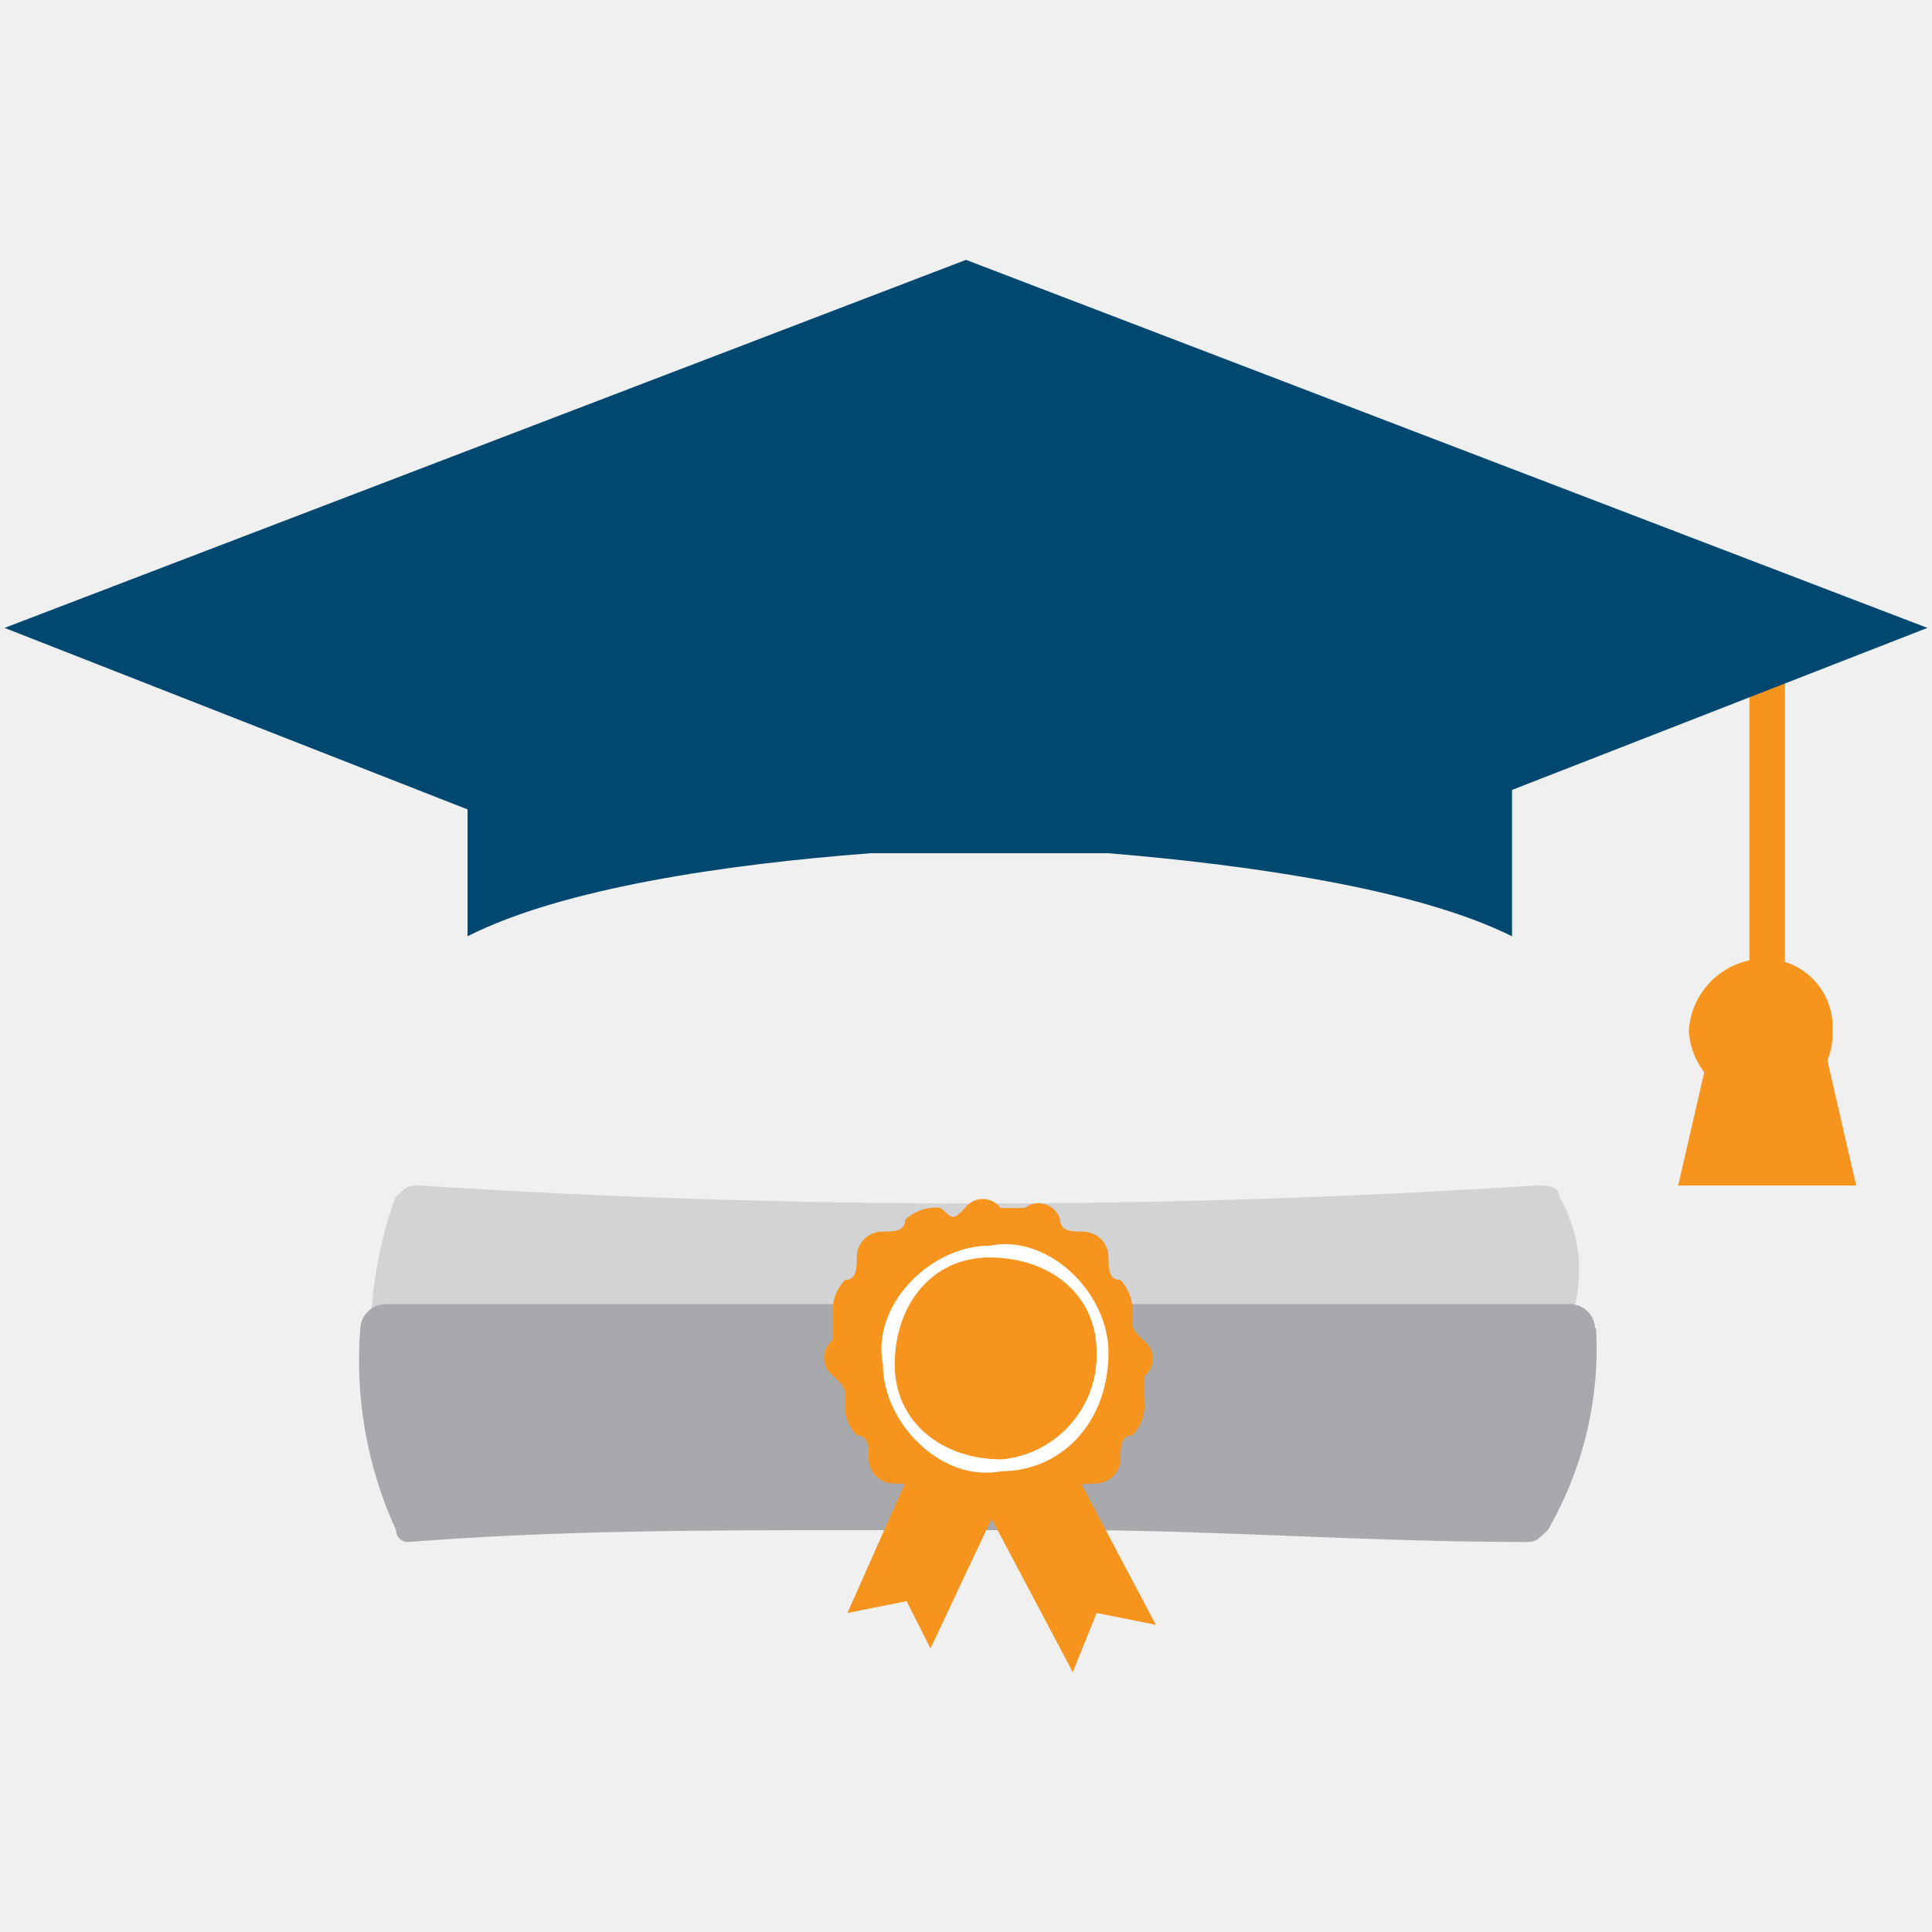
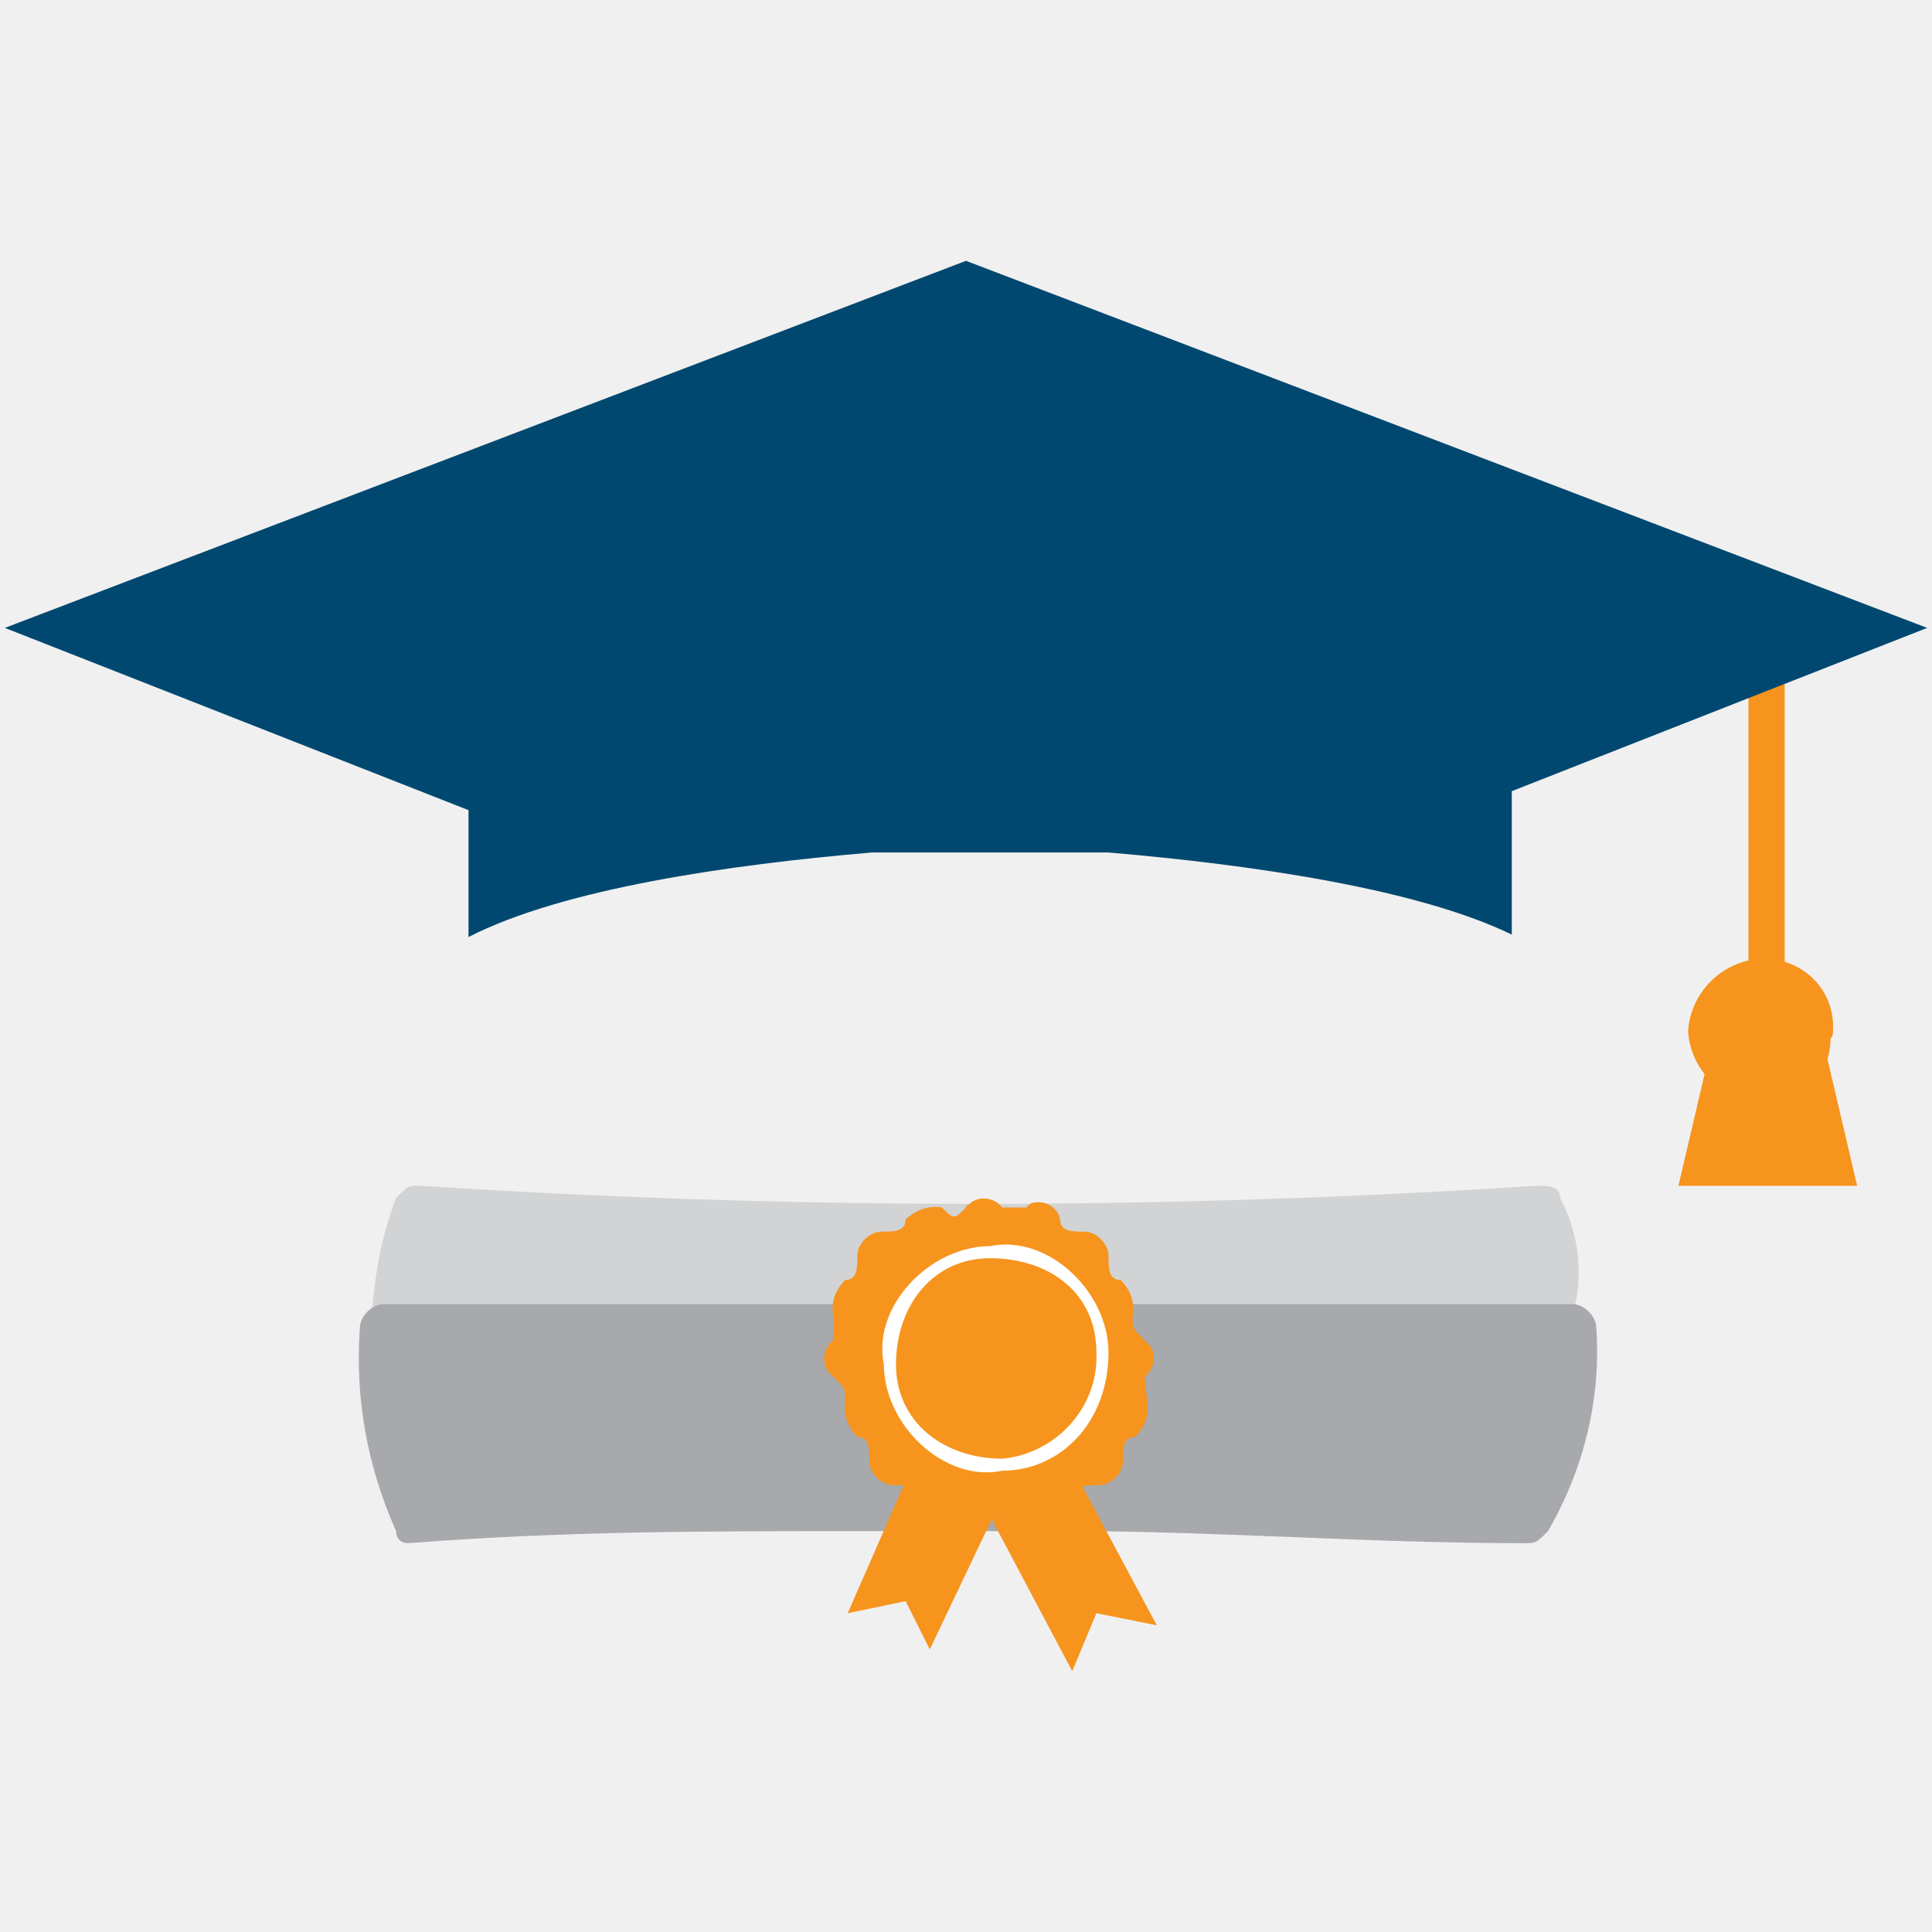
- <svg xmlns="http://www.w3.org/2000/svg" id="Layer_1" data-name="Layer 1" viewBox="0 0 80 80">
-   <defs>
-     <style>.cls-1,.cls-2{fill:#f7941d;}.cls-1,.cls-3,.cls-4,.cls-5,.cls-6{fill-rule:evenodd;}.cls-3{fill:#004870;}.cls-4{fill:#d1d3d4;}.cls-5{fill:#a7a9ac;}.cls-6{fill:#fff;}</style>
-   </defs>
-   <polygon class="cls-1" points="76.86 49.09 69.49 49.09 70.96 42.7 75.39 42.7 76.86 49.09" />
-   <rect class="cls-2" x="72.44" y="25.99" width="1.47" height="19.17" />
-   <path class="cls-1" d="M75.88,42.7a2.83,2.83,0,0,0-2.95-3,3.18,3.18,0,0,0-3,3,3.17,3.17,0,0,0,3,2.95,2.83,2.83,0,0,0,2.95-2.95Z" />
-   <path class="cls-3" d="M.19,26,40,10.76,79.81,26,59.66,33.86V28c0-4.43-10.32-6.39-19.66-6.39s-19.66,2-19.66,6.39v5.9Z" />
-   <path class="cls-3" d="M36.07,35.33H45.9c5.9.49,12.78,1.48,16.71,3.44V27.47c0-4.92-10.81-7.38-21.14-7.38-10.81,0-22.11,2.46-22.11,7.38v11.3c3.93-2,10.81-3,16.71-3.44Z" />
-   <path class="cls-4" d="M64.57,49.58c0-.49-.49-.49-1-.49a359.7,359.7,0,0,1-46.2,0c-.49,0-.49,0-1,.49a17.54,17.54,0,0,0-1,4.92,1.05,1.05,0,0,0,1,1H64.08a1.06,1.06,0,0,0,1-1,6,6,0,0,0-.5-4.92Z" />
-   <path class="cls-5" d="M66.05,55a1.05,1.05,0,0,0-1-1H44.91a1.05,1.05,0,0,0-1,1H37.54a1.05,1.05,0,0,0-1-1H15.92a1.06,1.06,0,0,0-1,1,16.82,16.82,0,0,0,1.48,8.36.48.48,0,0,0,.49.49h0c6.39-.49,12.29-.49,18.68-.49h8.84c5.9,0,12.29.49,18.68.49.49,0,.49,0,1-.49a15,15,0,0,0,2-8.36Z" />
-   <polygon class="cls-1" points="40.49 58.92 42.46 59.91 38.53 68.26 37.54 66.3 35.09 66.79 39.02 57.94 40.49 58.92" />
-   <polygon class="cls-1" points="41.47 59.91 40 60.89 44.42 69.24 45.41 66.79 47.86 67.28 43.44 58.92 41.47 59.91" />
-   <path class="cls-1" d="M47.37,57h0a.93.93,0,0,0,0-1.48h0c-.49-.49-.49-.49-.49-1h0A1.83,1.83,0,0,0,46.39,53h0c-.49,0-.49-.49-.49-1h0a1.06,1.06,0,0,0-1-1h0c-.49,0-1,0-1-.49h0a.93.93,0,0,0-1.47-.49h-1a.91.91,0,0,0-1.47,0h0c-.49.49-.49.49-1,0h0a1.82,1.82,0,0,0-1.48.49h0c0,.49-.49.49-1,.49h0a1.05,1.05,0,0,0-1,1h0c0,.49,0,1-.49,1h0a1.81,1.81,0,0,0-.5,1.48h0v1h0a.93.93,0,0,0,0,1.48h0c.5.49.5.49.5,1h0a1.8,1.8,0,0,0,.49,1.47h0c.49,0,.49.5.49,1h0a1.05,1.05,0,0,0,1,1h0c.49,0,1,0,1,.49h0a1,1,0,0,0,1.48.49h1a.93.93,0,0,0,1.48,0h0c.49-.49.49-.49,1,0h0a1.8,1.8,0,0,0,1.47-.49h0c0-.49.49-.49,1-.49h0a1.05,1.05,0,0,0,1-1h0c0-.49,0-1,.49-1h0a1.8,1.8,0,0,0,.49-1.47h0V57Z" />
-   <path class="cls-6" d="M45.9,56c0-2.45-2.46-4.91-4.92-4.42-2.45,0-4.91,2.46-4.42,4.92,0,2.45,2.46,4.91,4.91,4.42,2.46,0,4.43-2,4.43-4.92Z" />
-   <path class="cls-1" d="M45.41,56c0-2.45-2-3.93-4.43-3.93s-3.93,2-3.93,4.43,2,3.93,4.42,3.93A4.34,4.34,0,0,0,45.41,56Z" />
+ <svg xmlns="http://www.w3.org/2000/svg" version="1.1" id="Layer_1" x="0px" y="0px" viewBox="0 0 80 80" style="enable-background:new 0 0 80 80;" xml:space="preserve">
+   <style type="text/css">
+ 	.st0{fill-rule:evenodd;clip-rule:evenodd;fill:#F7941D;}
+ 	.st1{fill:#F7941D;}
+ 	.st2{fill-rule:evenodd;clip-rule:evenodd;fill:#004870;}
+ 	.st3{fill-rule:evenodd;clip-rule:evenodd;fill:#D1D3D4;}
+ 	.st4{fill-rule:evenodd;clip-rule:evenodd;fill:#A7A9AC;}
+ 	.st5{fill-rule:evenodd;clip-rule:evenodd;fill:#FFFFFF;}
+ </style>
+   <polygon class="st0" points="76.9,49.1 69.5,49.1 71,42.7 75.4,42.7 " />
+   <rect x="72.4" y="26" class="st1" width="1.5" height="19.2" />
+   <path class="st0" d="M75.9,42.7c0.1-1.6-1.1-2.9-2.7-3c-0.1,0-0.2,0-0.3,0c-1.6,0.1-2.9,1.4-3,3c0.1,1.6,1.4,2.9,3,3  c1.6,0.1,2.9-1.1,2.9-2.7C75.9,42.9,75.9,42.8,75.9,42.7z" />
+   <path class="st2" d="M0.2,26L40,10.8L79.8,26l-20.1,7.9V28c0-4.4-10.3-6.4-19.7-6.4s-19.7,2-19.7,6.4v5.9L0.2,26z" />
+   <path class="st2" d="M36.1,35.3h9.8c5.9,0.5,12.8,1.5,16.7,3.4V27.5c0-4.9-10.8-7.4-21.1-7.4c-10.8,0-22.1,2.5-22.1,7.4v11.3  C23.3,36.8,30.2,35.8,36.1,35.3z" />
+   <path class="st3" d="M64.6,49.6c0-0.5-0.5-0.5-1-0.5c-15.4,1-30.8,1-46.2,0c-0.5,0-0.5,0-1,0.5c-0.6,1.6-0.9,3.2-1,4.9  c0,0.5,0.5,1,1,1h47.7c0.5,0,1-0.5,1-1C65.6,52.9,65.4,51.1,64.6,49.6L64.6,49.6z" />
+   <path class="st4" d="M66.1,55c0-0.5-0.5-1-1-1H44.9c-0.5,0-1,0.5-1,1h-6.4c0-0.5-0.5-1-1-1H15.9c-0.5,0-1,0.5-1,1  c-0.2,2.9,0.3,5.7,1.5,8.4c0,0.3,0.2,0.5,0.5,0.5c0,0,0,0,0,0l0,0c6.4-0.5,12.3-0.5,18.7-0.5h8.8c5.9,0,12.3,0.5,18.7,0.5  c0.5,0,0.5,0,1-0.5C65.6,60.8,66.3,57.9,66.1,55L66.1,55z" />
+   <polygon class="st0" points="40.5,58.9 42.5,59.9 38.5,68.3 37.5,66.3 35.1,66.8 39,57.9 " />
+   <polygon class="st0" points="41.5,59.9 40,60.9 44.4,69.2 45.4,66.8 47.9,67.3 43.4,58.9 " />
+   <path class="st0" d="M47.4,57L47.4,57c0.4-0.3,0.5-0.9,0.2-1.3c-0.1-0.1-0.1-0.1-0.2-0.2l0,0c-0.5-0.5-0.5-0.5-0.5-1l0,0  c0.1-0.6-0.1-1.1-0.5-1.5l0,0c-0.5,0-0.5-0.5-0.5-1l0,0c0-0.5-0.5-1-1-1l0,0c-0.5,0-1,0-1-0.5l0,0c-0.1-0.5-0.6-0.8-1.1-0.7  c-0.1,0-0.2,0.1-0.3,0.2h-1c-0.3-0.4-0.9-0.5-1.3-0.2C40.1,49.9,40,49.9,40,50l0,0c-0.5,0.5-0.5,0.5-1,0l0,0  c-0.5-0.1-1.1,0.1-1.5,0.5l0,0c0,0.5-0.5,0.5-1,0.5l0,0c-0.5,0-1,0.5-1,1l0,0c0,0.5,0,1-0.5,1l0,0c-0.4,0.4-0.6,0.9-0.5,1.5l0,0v1  l0,0c-0.4,0.3-0.5,0.9-0.2,1.3c0.1,0.1,0.1,0.1,0.2,0.2l0,0c0.5,0.5,0.5,0.5,0.5,1l0,0c-0.1,0.5,0.1,1.1,0.5,1.5l0,0  c0.5,0,0.5,0.5,0.5,1l0,0c0,0.5,0.5,1,1,1l0,0c0.5,0,1,0,1,0.5l0,0c0.2,0.5,0.8,0.8,1.3,0.6c0.1,0,0.1-0.1,0.2-0.1h1  c0.3,0.4,0.9,0.5,1.3,0.2c0.1-0.1,0.1-0.1,0.2-0.2l0,0c0.5-0.5,0.5-0.5,1,0l0,0c0.5,0.1,1.1-0.1,1.5-0.5l0,0c0-0.5,0.5-0.5,1-0.5  l0,0c0.5,0,1-0.5,1-1l0,0c0-0.5,0-1,0.5-1l0,0c0.4-0.4,0.6-0.9,0.5-1.5l0,0L47.4,57L47.4,57z" />
+   <path class="st5" d="M45.9,56c0-2.5-2.5-4.9-4.9-4.4c-2.5,0-4.9,2.5-4.4,4.9c0,2.5,2.5,4.9,4.9,4.4C43.9,60.9,45.9,58.9,45.9,56z" />
+   <path class="st0" d="M45.4,56c0-2.5-2-3.9-4.4-3.9s-3.9,2-3.9,4.4s2,3.9,4.4,3.9C43.7,60.2,45.5,58.3,45.4,56z" />
</svg>
